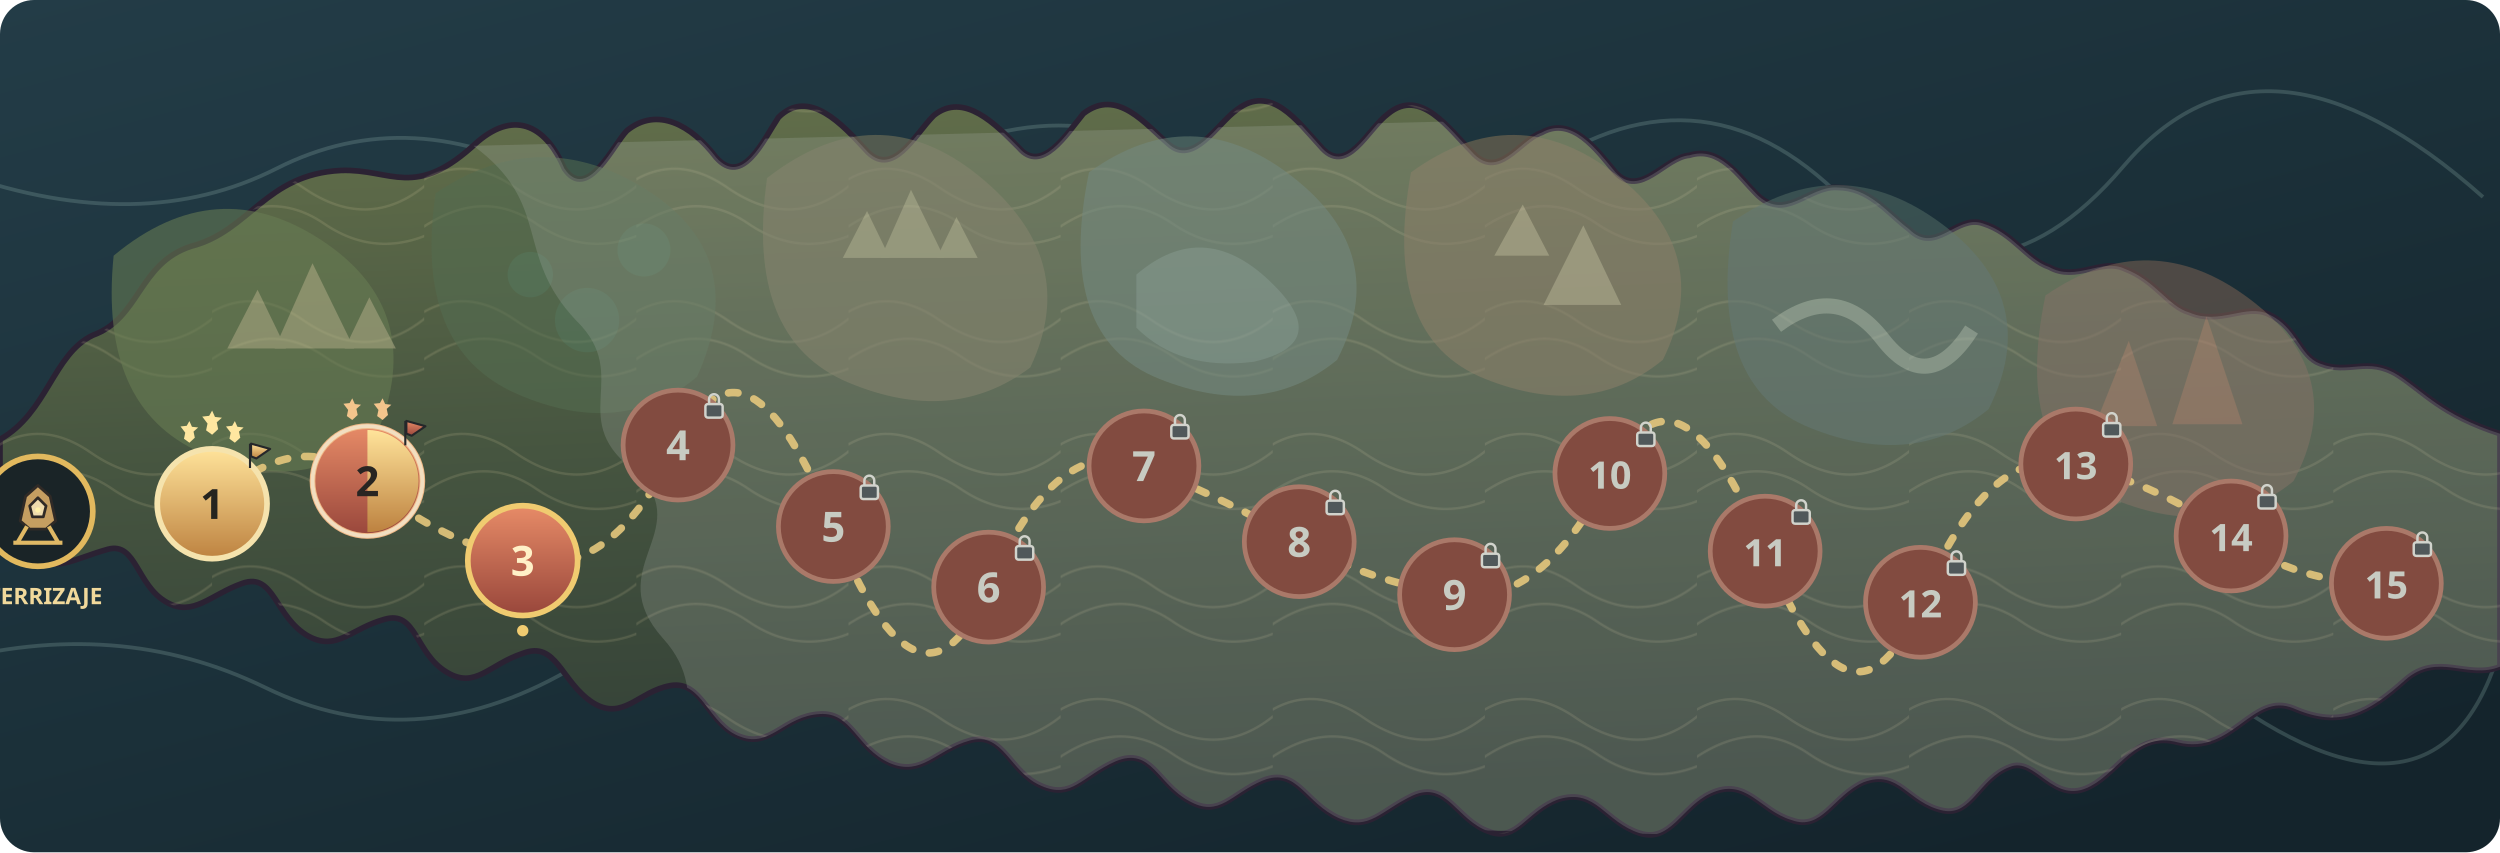
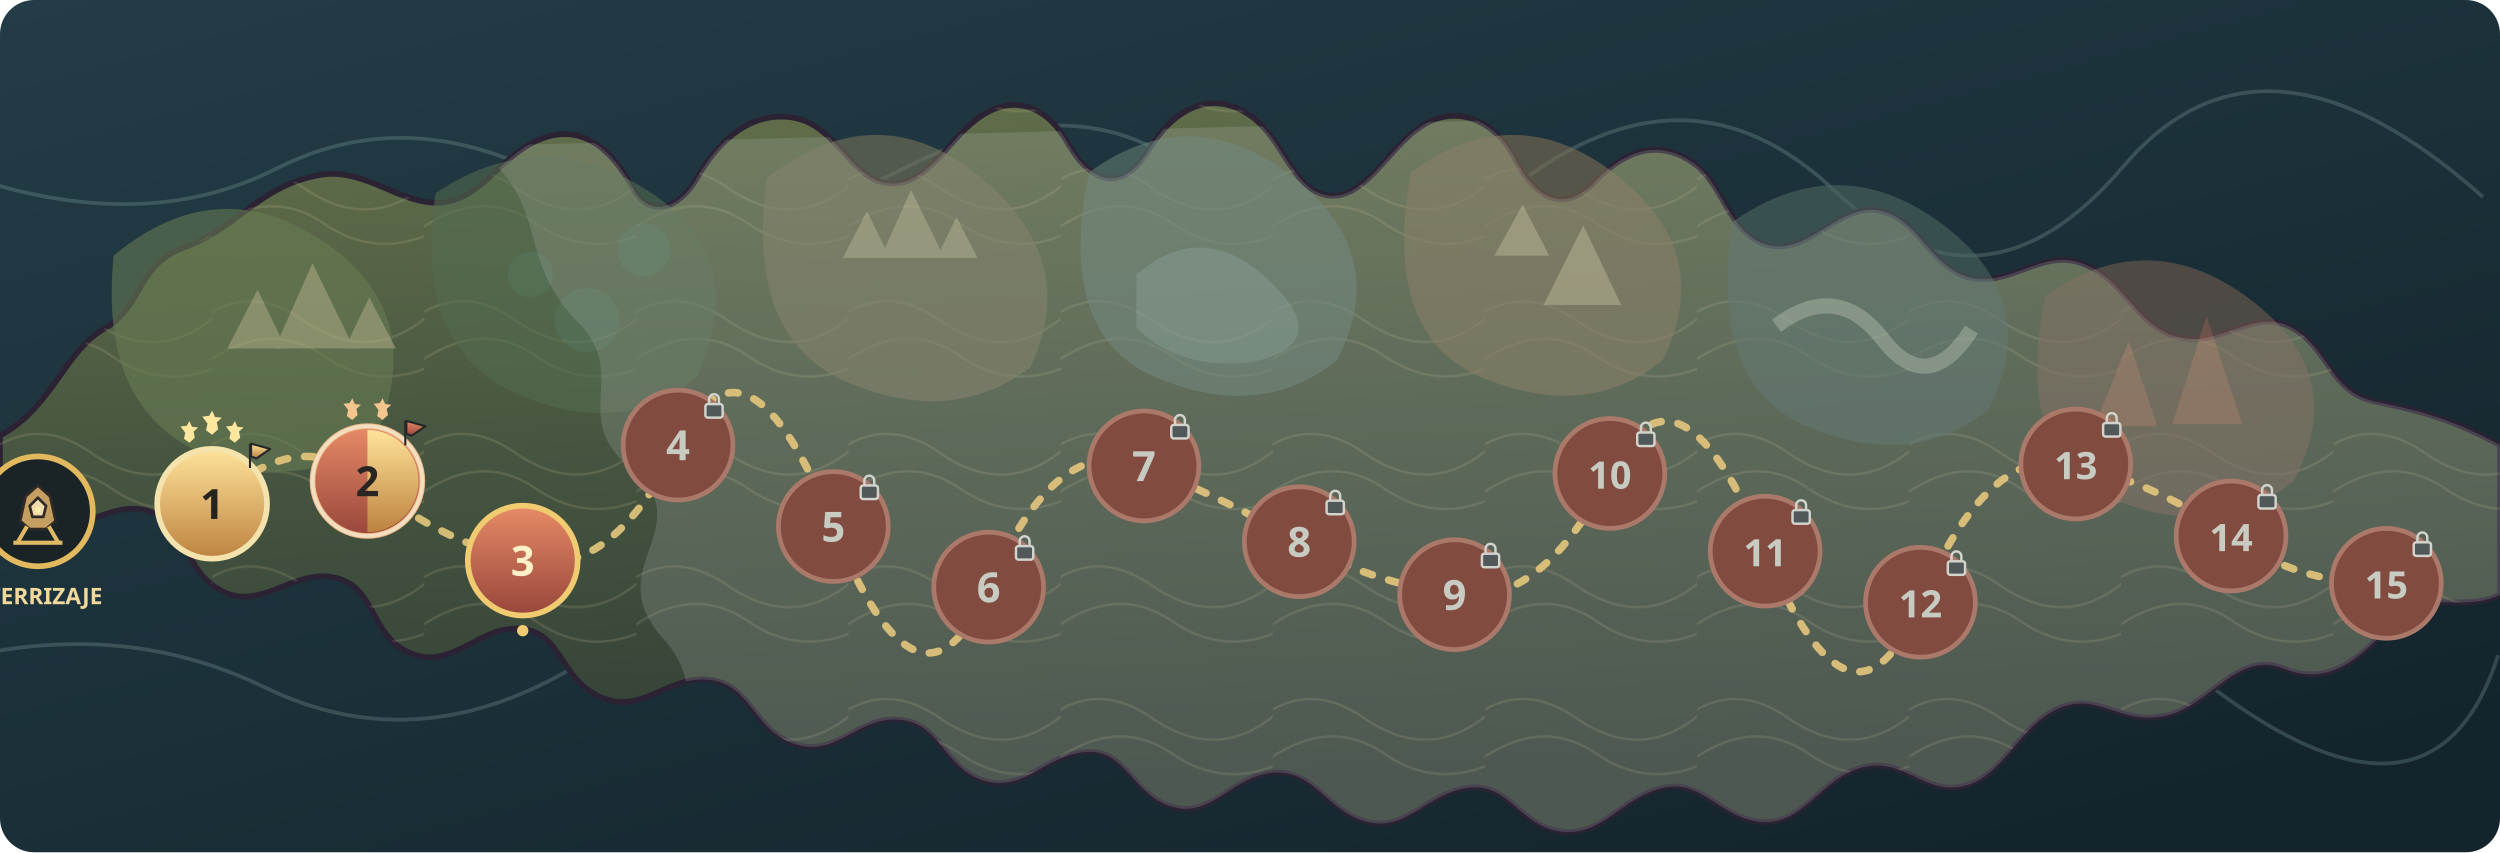
<svg xmlns="http://www.w3.org/2000/svg" width="1320" height="450" viewBox="0 0 1320 450" role="img" aria-labelledby="title desc">
  <defs>
    <linearGradient id="sea" x2="0.8" y2="1">
      <stop stop-color="#233c47" />
      <stop offset=".55" stop-color="#1b3039" />
      <stop offset="1" stop-color="#14242c" />
    </linearGradient>
    <linearGradient id="land" x2=".15" y2="1">
      <stop stop-color="#64704b" />
      <stop offset=".5" stop-color="#465540" />
      <stop offset="1" stop-color="#303d35" />
    </linearGradient>
    <linearGradient id="player" x2="0" y2="1">
      <stop stop-color="#ffe39a" />
      <stop offset="1" stop-color="#bd8240" />
    </linearGradient>
    <linearGradient id="rebel" x2="0" y2="1">
      <stop stop-color="#e78b67" />
      <stop offset="1" stop-color="#98463b" />
    </linearGradient>
    <clipPath id="land-clip">
      <use href="#land-shape" />
    </clipPath>
    <pattern id="contour" width="112" height="70" patternUnits="userSpaceOnUse">
      <path d="M-20 42Q12 4 48 29T116 25M-10 57Q27 26 59 48t68-1" fill="none" stroke="#e0d0a0" stroke-opacity=".15" stroke-width="1.3" />
    </pattern>
    <g id="star">
      <path d="m0-9 2.6 5.8 6.3.7-4.7 4.2 1.3 6.2L0 13-5.5 9l1.3-6.2L-9-3.5l6.3-.7Z" />
    </g>
    <g id="flag" stroke="#25272a" stroke-width="2" stroke-linejoin="round">
      <path d="M0 2v-23" fill="none" />
      <path d="M1-21 19-16 6-7 1-9Z" fill="url(#player)" />
    </g>
    <g id="rebel-flag" stroke="#25272a" stroke-width="2" stroke-linejoin="round">
      <path d="M0 2v-23" fill="none" />
      <path d="M1-21 19-16 6-7 1-9Z" fill="url(#rebel)" />
    </g>
    <g id="lock" fill="none" stroke="#d1d3cc" stroke-width="2">
      <rect x="-7" y="-1" width="14" height="11" rx="2" fill="#50585a" />
      <path d="M-4-1v-4a4 4 0 0 1 8 0v4" />
    </g>
    <g id="lander" stroke="#302a26" stroke-width="2" stroke-linejoin="round">
      <path d="m-13 7 4-18 9-8 9 8 4 18-7 6h-12Z" fill="#c59e61" />
      <path d="m-6-4 6-6 6 6-2 8h-8Z" fill="#efdbac" />
      <path d="m-8 11-7 12m23-12 7 12M-18 23h36" fill="none" stroke="#e0b965" stroke-width="3" />
      <circle cy="-1" r="2" fill="#fff0a8" stroke="none" />
    </g>
    <g id="landmark" fill="#d0c79e" opacity=".7">
      <path d="m0 24 16-31 15 31Z" />
      <path d="m25 24 20-45 22 45Z" />
      <path d="m62 24 13-27 14 27Z" />
    </g>
  </defs>
  <rect width="1320" height="450" rx="18" fill="url(#sea)" />
  <g fill="none" stroke="#9fc2b6" stroke-opacity=".23" stroke-width="2">
    <path d="M-20 92q95 33 166-3t150 8 181-8 166 15 156-5 170 2 152-13 190 16" />
    <path d="M-30 350q92-25 170 13t160-9 180 7 162-20 163 7 164-5 190 13 160-10" />
  </g>
-   <path id="land-shape" d="M0 232 C25 218 28 187 49 177 C74 168 73 139 101 130 C132 122 140 92 180 90 C207 89 219 106 252 75 C273 57 289 68 298 89 C310 107 324 76 331 69 C347 56 365 66 378 83 C392 99 403 74 411 62 C427 46 445 66 457 79 C471 95 483 71 493 61 C509 48 526 66 538 78 C550 92 563 71 572 60 C590 46 605 66 617 76 C630 88 643 65 653 58 C671 44 685 64 697 77 C711 94 722 68 733 60 C750 46 765 68 777 80 C791 96 802 74 814 70 C830 61 843 79 853 91 C866 105 879 83 892 82 C908 77 918 93 927 102 C942 118 955 98 970 99 C987 99 996 112 1008 121 C1022 135 1033 113 1047 118 C1063 123 1070 137 1082 141 C1096 149 1110 136 1122 142 C1138 148 1145 162 1156 165 C1172 172 1186 160 1198 166 C1213 173 1214 188 1225 192 C1240 198 1250 188 1266 198 C1280 207 1289 219 1320 229 L1320 352 C1303 359 1287 344 1270 359 C1251 376 1236 385 1211 374 C1189 365 1179 399 1150 392 C1128 386 1119 407 1104 415 C1084 426 1075 399 1061 405 C1045 411 1041 431 1026 428 C1007 424 1003 406 984 413 C968 420 962 439 946 433 C929 428 922 410 903 419 C888 426 882 445 866 440 C847 434 843 416 823 422 C806 428 801 445 786 439 C769 433 764 412 746 420 C729 428 723 439 707 432 C689 424 685 405 667 412 C650 419 644 432 628 423 C611 414 608 394 589 402 C571 410 566 422 550 415 C533 408 530 386 512 391 C494 396 487 410 470 403 C452 395 450 376 433 377 C414 378 407 395 391 389 C374 383 371 359 354 362 C337 365 329 381 313 371 C296 360 294 338 276 345 C258 351 251 364 236 355 C219 345 220 322 203 327 C185 332 178 344 163 336 C145 326 145 302 128 308 C111 314 102 326 88 318 C72 309 72 286 57 290 C39 295 28 303 19 293 C10 284 11 269 0 275 Z" fill="url(#land)" stroke="#2b2233" stroke-width="3" stroke-linejoin="round" />
-   <path d="M0 232 C25 218 28 187 49 177 C74 168 73 139 101 130 C132 122 140 92 180 90 C207 89 219 106 252 75 C273 57 289 68 298 89 C310 107 324 76 331 69 C347 56 365 66 378 83 C392 99 403 74 411 62 C427 46 445 66 457 79 C471 95 483 71 493 61 C509 48 526 66 538 78 C550 92 563 71 572 60 C590 46 605 66 617 76 C630 88 643 65 653 58 C671 44 685 64 697 77 C711 94 722 68 733 60 C750 46 765 68 777 80 C791 96 802 74 814 70 C830 61 843 79 853 91 C866 105 879 83 892 82 C908 77 918 93 927 102 C942 118 955 98 970 99 C987 99 996 112 1008 121 C1022 135 1033 113 1047 118 C1063 123 1070 137 1082 141 C1096 149 1110 136 1122 142 C1138 148 1145 162 1156 165 C1172 172 1186 160 1198 166 C1213 173 1214 188 1225 192 C1240 198 1250 188 1266 198 C1280 207 1289 219 1320 229 L1320 352 C1303 359 1287 344 1270 359 C1251 376 1236 385 1211 374 C1189 365 1179 399 1150 392 C1128 386 1119 407 1104 415 C1084 426 1075 399 1061 405 C1045 411 1041 431 1026 428 C1007 424 1003 406 984 413 C968 420 962 439 946 433 C929 428 922 410 903 419 C888 426 882 445 866 440 C847 434 843 416 823 422 C806 428 801 445 786 439 C769 433 764 412 746 420 C729 428 723 439 707 432 C689 424 685 405 667 412 C650 419 644 432 628 423 C611 414 608 394 589 402 C571 410 566 422 550 415 C533 408 530 386 512 391 C494 396 487 410 470 403 C452 395 450 376 433 377 C414 378 407 395 391 389 C374 383 371 359 354 362 C337 365 329 381 313 371 C296 360 294 338 276 345 C258 351 251 364 236 355 C219 345 220 322 203 327 C185 332 178 344 163 336 C145 326 145 302 128 308 C111 314 102 326 88 318 C72 309 72 286 57 290 C39 295 28 303 19 293 C10 284 11 269 0 275 Z" fill="url(#contour)" />
+   <path id="land-shape" d="M0 230 C28 215 34 185 56 173 C76 161 72 139 99 130 C125 120 137 99 166 93 C190 87 208 106 229 107 C253 108 263 83 284 74 C307 64 323 79 334 99 C343 116 359 110 368 94 C380 73 397 59 418 62 C440 65 448 91 465 96 C486 102 499 77 512 66 C532 48 552 54 564 76 C577 98 593 101 606 80 C619 58 638 48 657 59 C677 70 681 99 700 103 C720 107 733 78 750 67 C769 54 790 64 800 84 C811 105 826 113 842 96 C859 78 877 74 894 86 C910 97 912 122 932 129 C954 136 970 108 991 111 C1012 114 1018 139 1038 146 C1060 153 1078 131 1099 139 C1122 147 1127 172 1150 178 C1172 184 1190 162 1210 173 C1230 184 1230 207 1254 212 C1277 217 1292 220 1320 235 L1320 314 C1299 324 1281 310 1264 328 C1247 347 1230 363 1206 353 C1181 343 1167 373 1143 378 C1119 383 1108 365 1087 374 C1066 383 1058 410 1037 415 C1016 420 1006 400 984 405 C962 410 953 435 931 434 C909 433 899 411 878 416 C856 421 846 442 824 439 C802 436 797 413 775 416 C753 419 743 439 722 434 C701 429 694 406 672 408 C650 410 640 432 619 426 C598 420 595 396 574 397 C552 398 541 419 519 412 C498 405 497 382 475 380 C453 378 442 400 420 393 C398 386 397 362 375 359 C353 356 339 378 317 368 C295 358 297 334 275 332 C253 330 239 354 217 345 C195 336 199 310 177 305 C155 300 138 323 117 312 C96 301 100 277 79 270 C58 263 41 285 24 274 C9 264 11 245 0 250 Z" fill="url(#land)" stroke="#2b2233" stroke-width="3" stroke-linejoin="round" />
+   <path d="M0 230 C28 215 34 185 56 173 C76 161 72 139 99 130 C125 120 137 99 166 93 C190 87 208 106 229 107 C253 108 263 83 284 74 C307 64 323 79 334 99 C343 116 359 110 368 94 C380 73 397 59 418 62 C440 65 448 91 465 96 C486 102 499 77 512 66 C532 48 552 54 564 76 C577 98 593 101 606 80 C619 58 638 48 657 59 C677 70 681 99 700 103 C720 107 733 78 750 67 C769 54 790 64 800 84 C811 105 826 113 842 96 C859 78 877 74 894 86 C910 97 912 122 932 129 C954 136 970 108 991 111 C1012 114 1018 139 1038 146 C1060 153 1078 131 1099 139 C1122 147 1127 172 1150 178 C1172 184 1190 162 1210 173 C1230 184 1230 207 1254 212 C1277 217 1292 220 1320 235 L1320 314 C1299 324 1281 310 1264 328 C1247 347 1230 363 1206 353 C1181 343 1167 373 1143 378 C1119 383 1108 365 1087 374 C1066 383 1058 410 1037 415 C1016 420 1006 400 984 405 C962 410 953 435 931 434 C909 433 899 411 878 416 C856 421 846 442 824 439 C802 436 797 413 775 416 C753 419 743 439 722 434 C701 429 694 406 672 408 C650 410 640 432 619 426 C598 420 595 396 574 397 C552 398 541 419 519 412 C498 405 497 382 475 380 C453 378 442 400 420 393 C398 386 397 362 375 359 C353 356 339 378 317 368 C295 358 297 334 275 332 C253 330 239 354 217 345 C195 336 199 310 177 305 C155 300 138 323 117 312 C96 301 100 277 79 270 C58 263 41 285 24 274 C9 264 11 245 0 250 Z" fill="url(#contour)" />
  <g opacity=".58">
    <path d="M60 135q54-45 110-8t29 102q-39 34-93 10t-46-104Z" fill="#687c52" />
    <use href="#landmark" transform="translate(120 160)" />
    <path d="M230 102q55-37 111-2t27 99q-40 33-95 9t-43-106Z" fill="#536b4f" />
    <g fill="#54785e">
      <circle cx="280" cy="145" r="12" />
      <circle cx="310" cy="169" r="17" />
      <circle cx="340" cy="132" r="14" />
    </g>
    <path d="M405 94q58-45 112-1t27 101q-41 31-96 8t-43-108Z" fill="#777459" />
    <use href="#landmark" transform="translate(445 117) scale(.8)" />
    <path d="M575 91q54-39 107 2t24 97q-39 32-94 10t-37-109Z" fill="#617b70" />
    <path d="M600 145q35-30 70 3t-8 43q-39 5-62-18Z" fill="#88a6a2" opacity=".7" />
    <path d="M745 91q55-40 108 1t25 98q-39 32-94 10t-39-109Z" fill="#7d6e53" />
    <path d="m789 135 15-27 14 27m-3 26 21-42 20 42" fill="#c3b28b" />
    <path d="M915 117q56-39 110 1t25 98q-39 32-94 10t-41-109Z" fill="#4d6661" />
    <path d="M938 172q32-24 56 7t47-5" fill="none" stroke="#9bafa3" stroke-width="8" />
    <path d="M1080 156q55-38 108 2t23 96q-39 32-94 10t-37-108Z" fill="#735d4f" />
    <path d="m1106 225 18-45 15 45m8-1 18-57 19 57" fill="#aa7059" />
  </g>
  <path d="M250 77 C292 108 271 134 304 169 C335 199 297 222 337 250 C367 281 317 300 350 337 C380 370 345 397 381 430 L1330 450 L1330 50 Z" fill="#b2b7b2" opacity=".22" clip-path="url(#land-clip)" />
  <path d="M112 266Q158 223 194 254T276 296 358 235 440 278 522 310 604 246 686 286 768 314 850 250 932 291 1014 318 1096 245 1178 283 1260 308" fill="none" stroke="#e5c77d" stroke-opacity=".9" stroke-width="4" stroke-dasharray="5 9" stroke-linecap="round" />
  <g transform="translate(20 270)">
    <circle r="29" fill="#1a2427" stroke="#e2b95e" stroke-width="3" />
    <use href="#lander" transform="scale(.72)" />
    <text y="49" fill="#f1d99b" font-size="12" text-anchor="middle" font-family="sans-serif" font-weight="700">ATERRIZAJE</text>
  </g>
  <g font-family="sans-serif" font-weight="700" text-anchor="middle">
    <g transform="translate(112 266)">
      <circle r="29" fill="url(#player)" stroke="#f5e3ad" stroke-width="3" />
      <text y="8" font-size="22" fill="#25241f">1</text>
      <use href="#flag" transform="translate(20 -20) scale(.56)" />
      <g fill="#ffe7a0">
        <use href="#star" transform="translate(-12 -39) scale(.52)" />
        <use href="#star" transform="translate(0 -44) scale(.58)" />
        <use href="#star" transform="translate(12 -39) scale(.52)" />
      </g>
    </g>
    <g transform="translate(194 254)">
      <circle r="29" fill="url(#rebel)" stroke="#f0b785" stroke-width="3" />
      <path d="M0-27a27 27 0 0 1 0 54Z" fill="url(#player)" />
      <circle r="29" fill="none" stroke="#f2dec0" stroke-width="2" />
      <text y="8" font-size="22" fill="#282522">2</text>
      <use href="#rebel-flag" transform="translate(20 -20) scale(.56)" />
      <g fill="#f4c58c">
        <use href="#star" transform="translate(-8 -39) scale(.52)" />
        <use href="#star" transform="translate(8 -39) scale(.52)" />
      </g>
    </g>
    <g transform="translate(276 296)">
      <circle r="29" fill="url(#rebel)" stroke="#f0cb70" stroke-width="3" />
      <text y="8" font-size="22" fill="#fff0c7">3</text>
      <circle cy="37" r="3" fill="#f0cb70" />
    </g>
    <g transform="translate(358 235)">
      <circle r="29" fill="#824b40" stroke="#aa7969" stroke-width="2.5" />
      <text y="8" font-size="22" fill="#c7cbc2">4</text>
      <use href="#lock" transform="translate(19 -21) scale(.65)" />
    </g>
    <g transform="translate(440 278)">
      <circle r="29" fill="#824b40" stroke="#aa7969" stroke-width="2.5" />
      <text y="8" font-size="22" fill="#c7cbc2">5</text>
      <use href="#lock" transform="translate(19 -21) scale(.65)" />
    </g>
    <g transform="translate(522 310)">
      <circle r="29" fill="#824b40" stroke="#aa7969" stroke-width="2.5" />
      <text y="8" font-size="22" fill="#c7cbc2">6</text>
      <use href="#lock" transform="translate(19 -21) scale(.65)" />
    </g>
    <g transform="translate(604 246)">
      <circle r="29" fill="#824b40" stroke="#aa7969" stroke-width="2.5" />
      <text y="8" font-size="22" fill="#c7cbc2">7</text>
      <use href="#lock" transform="translate(19 -21) scale(.65)" />
    </g>
    <g transform="translate(686 286)">
      <circle r="29" fill="#824b40" stroke="#aa7969" stroke-width="2.5" />
      <text y="8" font-size="22" fill="#c7cbc2">8</text>
      <use href="#lock" transform="translate(19 -21) scale(.65)" />
    </g>
    <g transform="translate(768 314)">
      <circle r="29" fill="#824b40" stroke="#aa7969" stroke-width="2.5" />
      <text y="8" font-size="22" fill="#c7cbc2">9</text>
      <use href="#lock" transform="translate(19 -21) scale(.65)" />
    </g>
    <g transform="translate(850 250)">
      <circle r="29" fill="#824b40" stroke="#aa7969" stroke-width="2.5" />
      <text y="8" font-size="20" fill="#c7cbc2">10</text>
      <use href="#lock" transform="translate(19 -21) scale(.65)" />
    </g>
    <g transform="translate(932 291)">
      <circle r="29" fill="#824b40" stroke="#aa7969" stroke-width="2.5" />
      <text y="8" font-size="20" fill="#c7cbc2">11</text>
      <use href="#lock" transform="translate(19 -21) scale(.65)" />
    </g>
    <g transform="translate(1014 318)">
      <circle r="29" fill="#824b40" stroke="#aa7969" stroke-width="2.5" />
      <text y="8" font-size="20" fill="#c7cbc2">12</text>
      <use href="#lock" transform="translate(19 -21) scale(.65)" />
    </g>
    <g transform="translate(1096 245)">
      <circle r="29" fill="#824b40" stroke="#aa7969" stroke-width="2.5" />
      <text y="8" font-size="20" fill="#c7cbc2">13</text>
      <use href="#lock" transform="translate(19 -21) scale(.65)" />
    </g>
    <g transform="translate(1178 283)">
      <circle r="29" fill="#824b40" stroke="#aa7969" stroke-width="2.5" />
      <text y="8" font-size="20" fill="#c7cbc2">14</text>
      <use href="#lock" transform="translate(19 -21) scale(.65)" />
    </g>
    <g transform="translate(1260 308)">
      <circle r="29" fill="#824b40" stroke="#aa7969" stroke-width="2.5" />
      <text y="8" font-size="20" fill="#c7cbc2">15</text>
      <use href="#lock" transform="translate(19 -21) scale(.65)" />
    </g>
  </g>
</svg>
